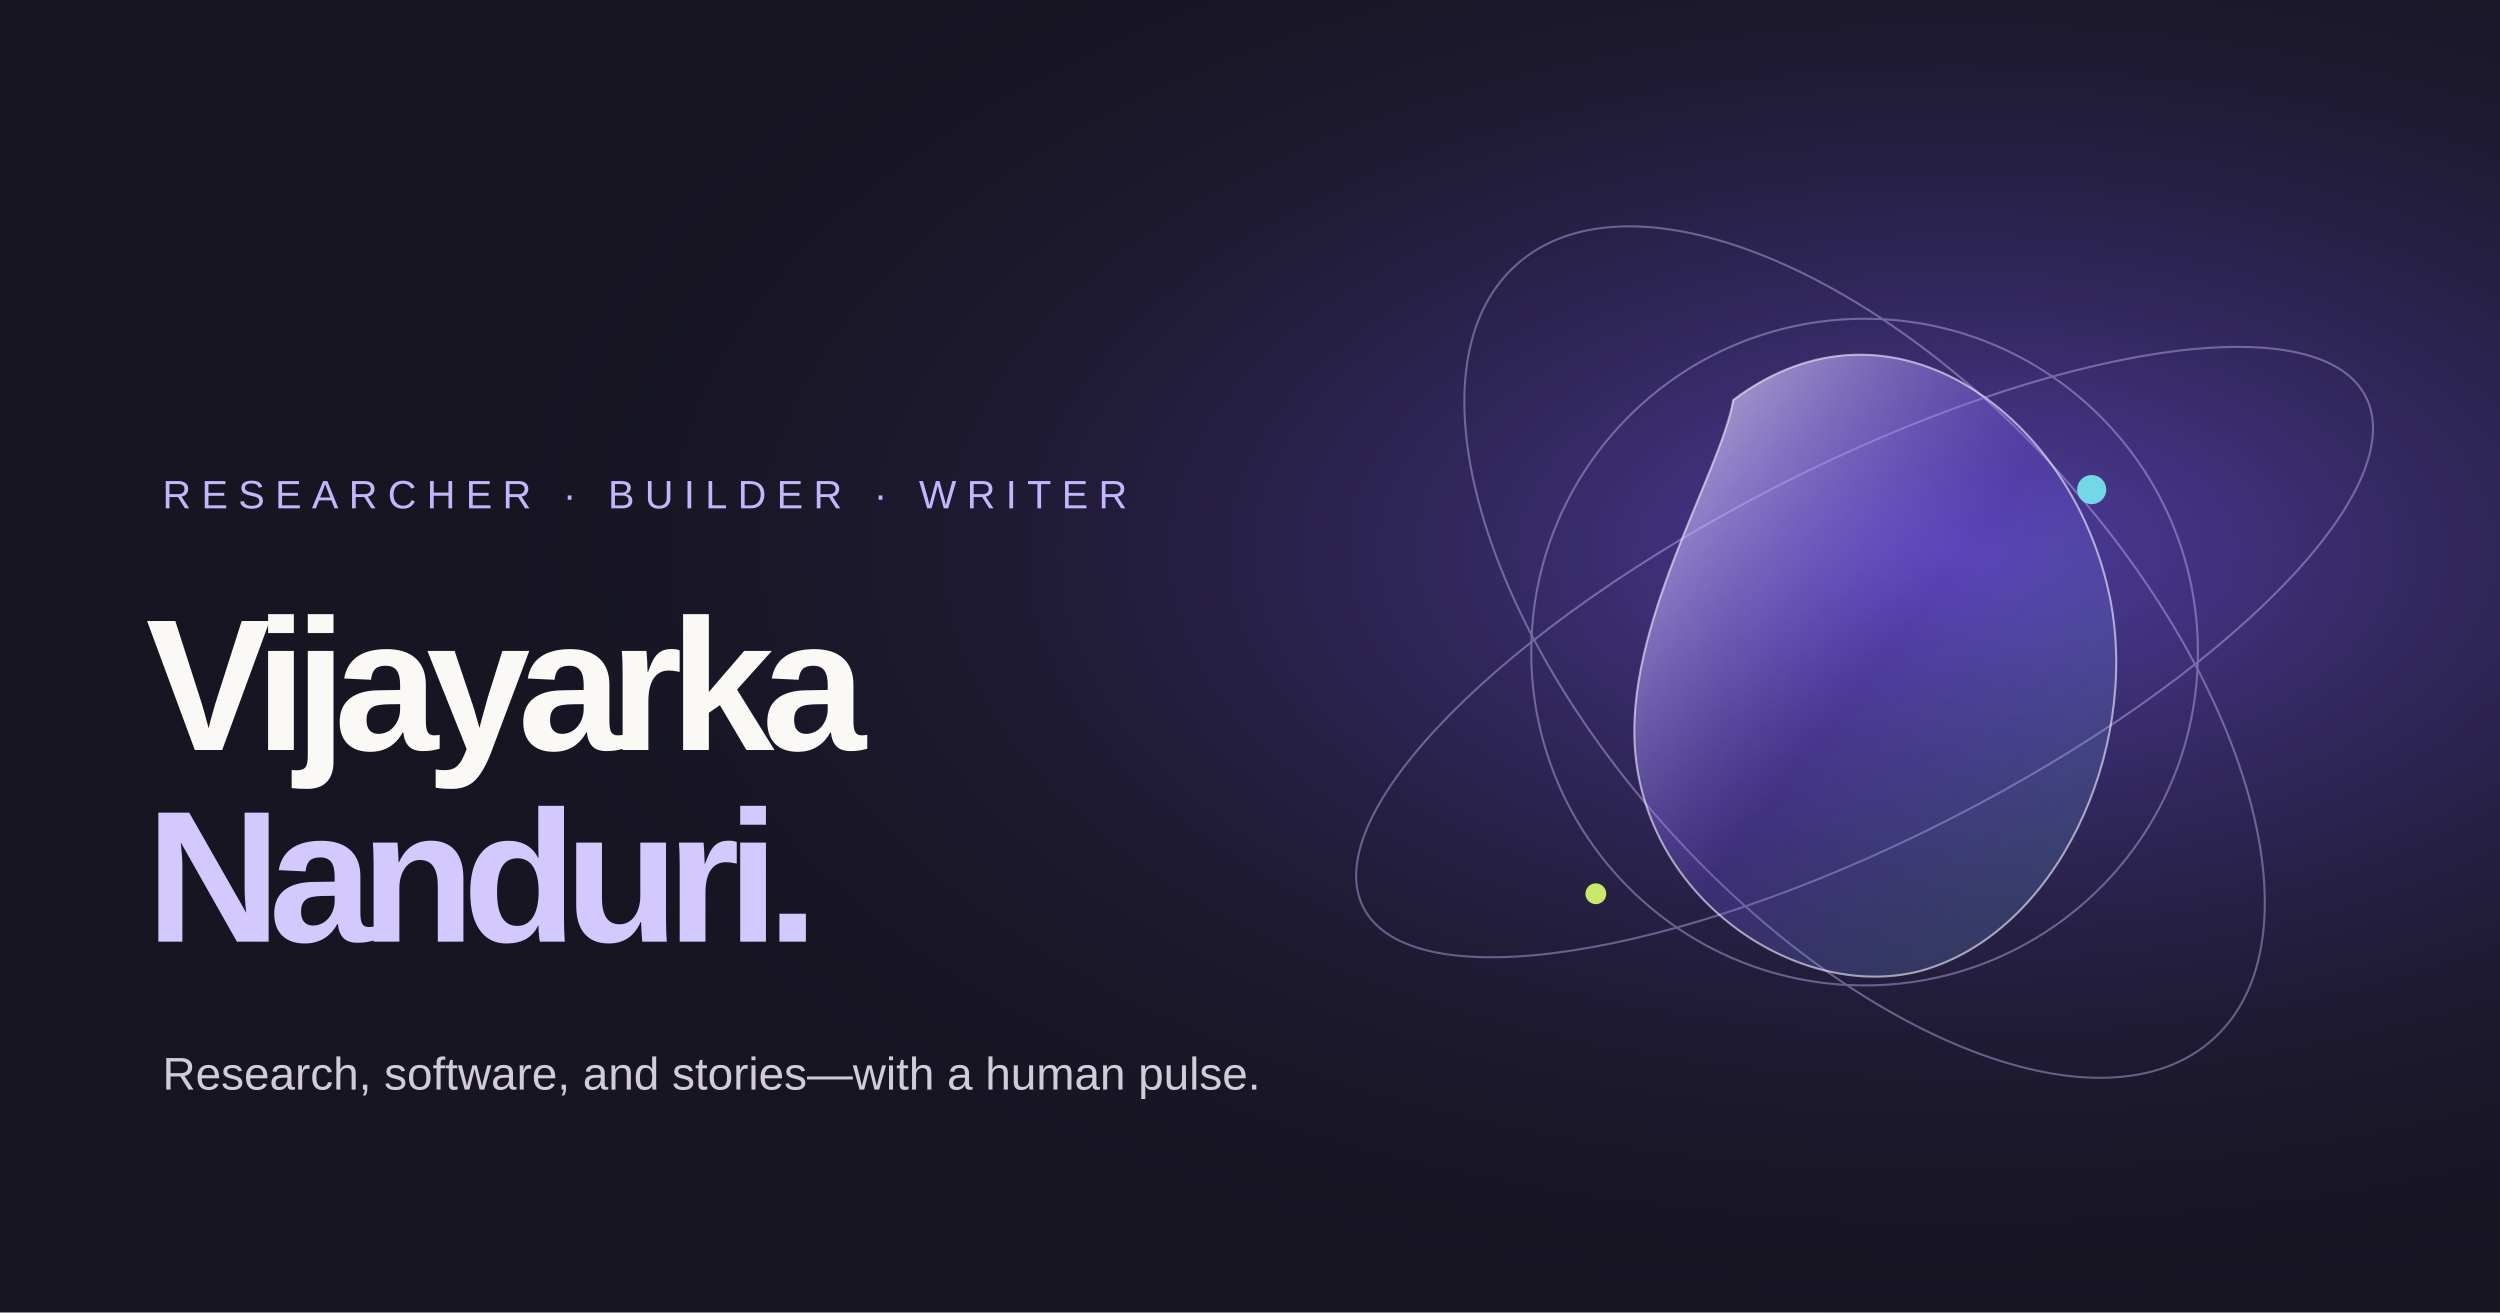
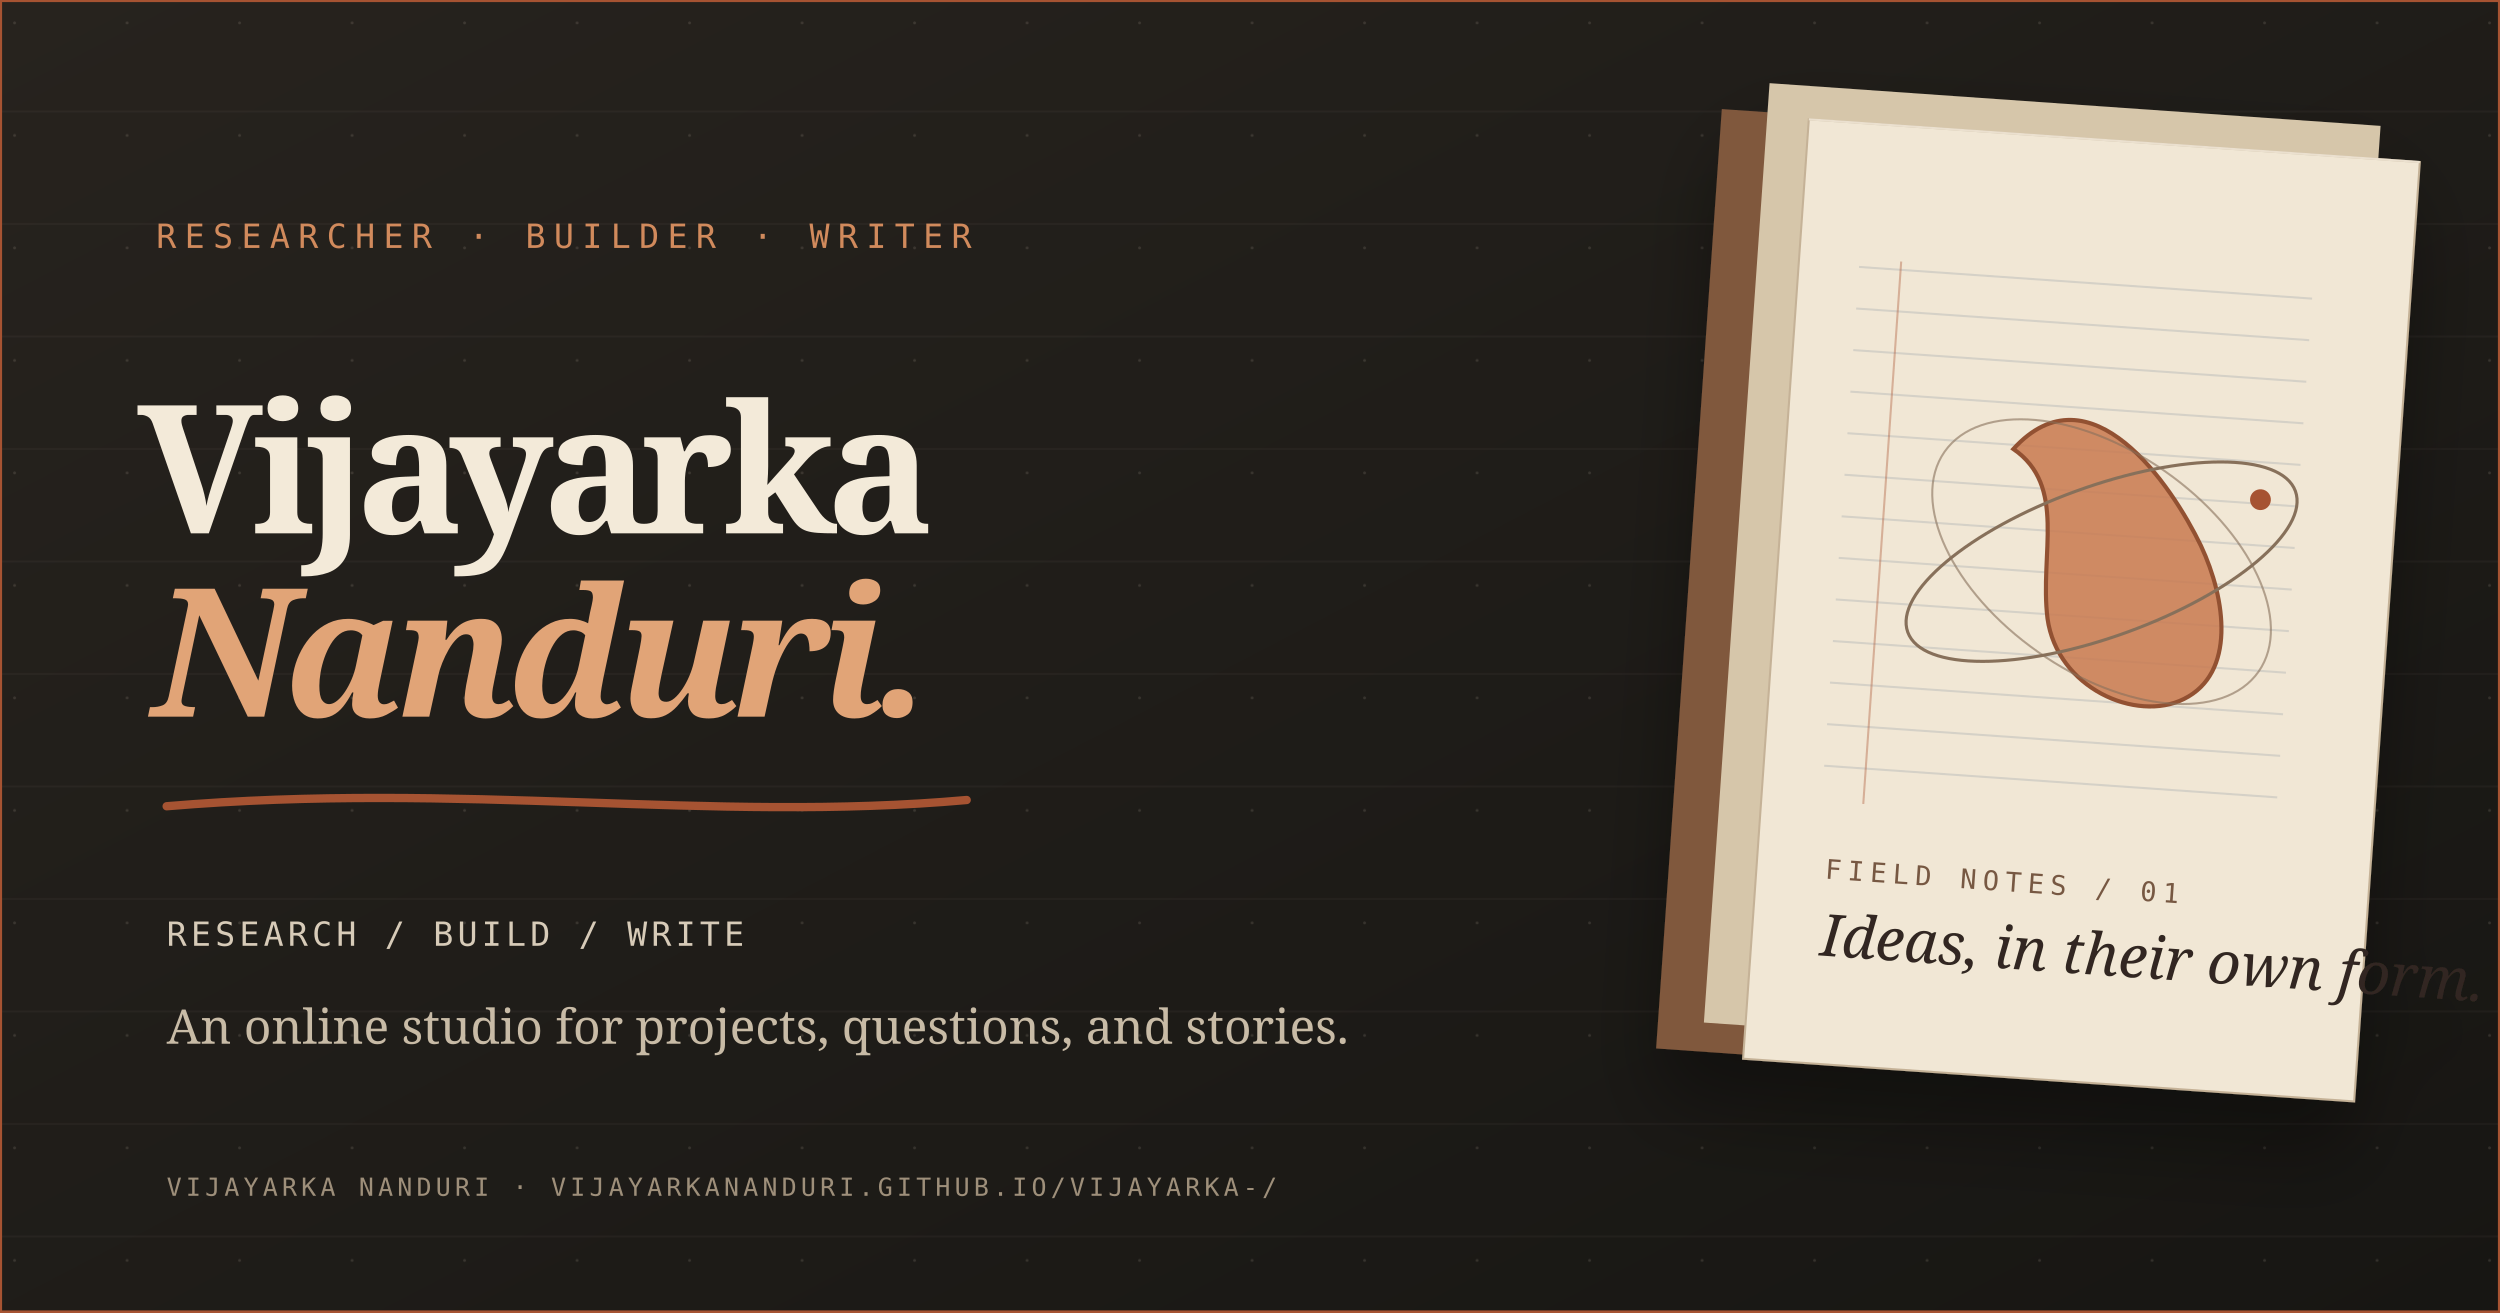
- <svg xmlns="http://www.w3.org/2000/svg" width="1200" height="630" viewBox="0 0 1200 630">
+ <svg xmlns="http://www.w3.org/2000/svg" width="1200" height="630" viewBox="0 0 1200 630" role="img" aria-labelledby="title desc">
  <defs>
-     <radialGradient id="g" cx="78%" cy="42%" r="60%">
-       <stop stop-color="#7657f6" stop-opacity=".62" />
-       <stop offset="1" stop-color="#171522" stop-opacity="0" />
-     </radialGradient>
-     <linearGradient id="s" x1="0" y1="0" x2="1" y2="1">
-       <stop stop-color="#f7f2ff" stop-opacity=".8" />
-       <stop offset=".5" stop-color="#7657f6" stop-opacity=".25" />
-       <stop offset="1" stop-color="#74d7e8" stop-opacity=".16" />
+     <linearGradient id="desk" x2="1" y2="1">
+       <stop stop-color="#27231e" />
+       <stop offset="1" stop-color="#171613" />
    </linearGradient>
+     <pattern id="grain" width="54" height="54" patternUnits="userSpaceOnUse">
+       <path d="M0 53.5H54" stroke="#eee1cc" stroke-opacity=".035" />
+       <circle cx="7" cy="11" r=".7" fill="#f3e6d0" fill-opacity=".12" />
+     </pattern>
+     <filter id="shadow" x="-.2" y="-.2" width="1.4" height="1.5">
+       <feDropShadow dx="0" dy="24" stdDeviation="19" flood-color="#080706" flood-opacity=".35" />
+     </filter>
  </defs>
-   <rect width="1200" height="630" fill="#171522" />
-   <rect width="1200" height="630" fill="url(#g)" />
-   <g fill="none" stroke="#c6b9f7" opacity=".43">
-     <ellipse cx="895" cy="313" rx="270" ry="90" transform="rotate(-27 895 313)" />
-     <ellipse cx="895" cy="313" rx="250" ry="127" transform="rotate(48 895 313)" />
-     <circle cx="895" cy="313" r="160" />
+   <rect width="1200" height="630" fill="url(#desk)" />
+   <rect width="1200" height="630" fill="url(#grain)" />
+   <path d="M0 0h1200v630H0z" fill="none" stroke="#a65332" stroke-width="2" />
+   <g transform="translate(810 64) rotate(4 175 230)" filter="url(#shadow)">
+     <rect x="0" y="0" width="294" height="452" fill="#80583d" />
+     <rect x="22" y="-14" width="294" height="452" fill="#d6c6aa" />
+     <rect x="42" y="2" width="294" height="452" fill="#f1e7d5" stroke="#c5b297" />
+     <path d="M71 71h218M71 91h218M71 111h218M71 131h218M71 151h218M71 171h218M71 191h218M71 211h218M71 231h218M71 251h218M71 271h218M71 291h218M71 311h218" stroke="#4e6582" stroke-opacity=".17" />
+     <path d="M91 67v261" stroke="#ad5a3a" stroke-opacity=".4" />
+     <path d="M151 153c34-43 77 12 93 40 14 25 21 60-3 74-22 13-61-1-68-34-6-31 5-64-22-80Z" fill="#c97a50" fill-opacity=".84" stroke="#925132" stroke-width="2" />
+     <ellipse cx="197" cy="204" rx="99" ry="36" fill="none" stroke="#87705a" stroke-width="1.5" transform="rotate(-24 197 204)" />
+     <ellipse cx="197" cy="204" rx="92" ry="53" fill="none" stroke="#87705a" stroke-opacity=".6" transform="rotate(31 197 204)" />
+     <circle cx="271" cy="169" r="5" fill="#a65332" />
+     <text x="75" y="365" fill="#775843" font-family="monospace" font-size="13" letter-spacing="3">FIELD NOTES / 01</text>
+     <text x="75" y="402" fill="#302820" font-family="Georgia,serif" font-size="28" font-style="italic">Ideas, in their own form.</text>
+     <path d="M42 2h294" stroke="#fff9ed" stroke-opacity=".65" />
  </g>
-   <path d="M832 192c77-58 164 9 181 96 14 73-26 160-91 178-57 15-130-32-137-104-6-61 41-135 47-170z" fill="url(#s)" stroke="#f4efff" stroke-opacity=".62" />
-   <circle cx="1004" cy="235" r="7" fill="#74d7e8" />
-   <circle cx="766" cy="429" r="5" fill="#c9e76b" />
-   <text x="78" y="244" fill="#c4b5fd" font-family="Arial,sans-serif" font-size="19" letter-spacing="5">RESEARCHER · BUILDER · WRITER</text>
-   <text x="70" y="360" fill="#fbf9f5" font-family="Arial,sans-serif" font-size="90" font-weight="700" letter-spacing="-6">Vijayarka</text>
-   <text x="70" y="452" fill="#d4c9ff" font-family="Arial,sans-serif" font-size="90" font-weight="700" letter-spacing="-6">Nanduri.</text>
-   <text x="78" y="523" fill="#d2cbd8" font-family="Arial,sans-serif" font-size="22">Research, software, and stories—with a human pulse.</text>
+   <text x="75" y="119" fill="#d18a5c" font-family="monospace" font-size="16" letter-spacing="4">RESEARCHER · BUILDER · WRITER</text>
+   <text x="66" y="256" fill="#f3ead9" font-family="Georgia,serif" font-size="86" font-weight="600" letter-spacing="-5">Vijayarka</text>
+   <text x="73" y="344" fill="#e1a477" font-family="Georgia,serif" font-size="86" font-weight="600" font-style="italic" letter-spacing="-4">Nanduri.</text>
+   <path d="M80 387c142-12 261 8 384-3" fill="none" stroke="#a65332" stroke-width="4" stroke-linecap="round" />
+   <text x="80" y="454" fill="#d7cbb8" font-family="monospace" font-size="16" letter-spacing="2">RESEARCH / BUILD / WRITE</text>
+   <text x="80" y="501" fill="#c8bba6" font-family="Georgia,serif" font-size="23">An online studio for projects, questions, and stories.</text>
+   <text x="80" y="574" fill="#9e8f7a" font-family="monospace" font-size="12" letter-spacing="2">VIJAYARKA NANDURI   ·   VIJAYARKANANDURI.GITHUB.IO/VIJAYARKA-/</text>
</svg>
